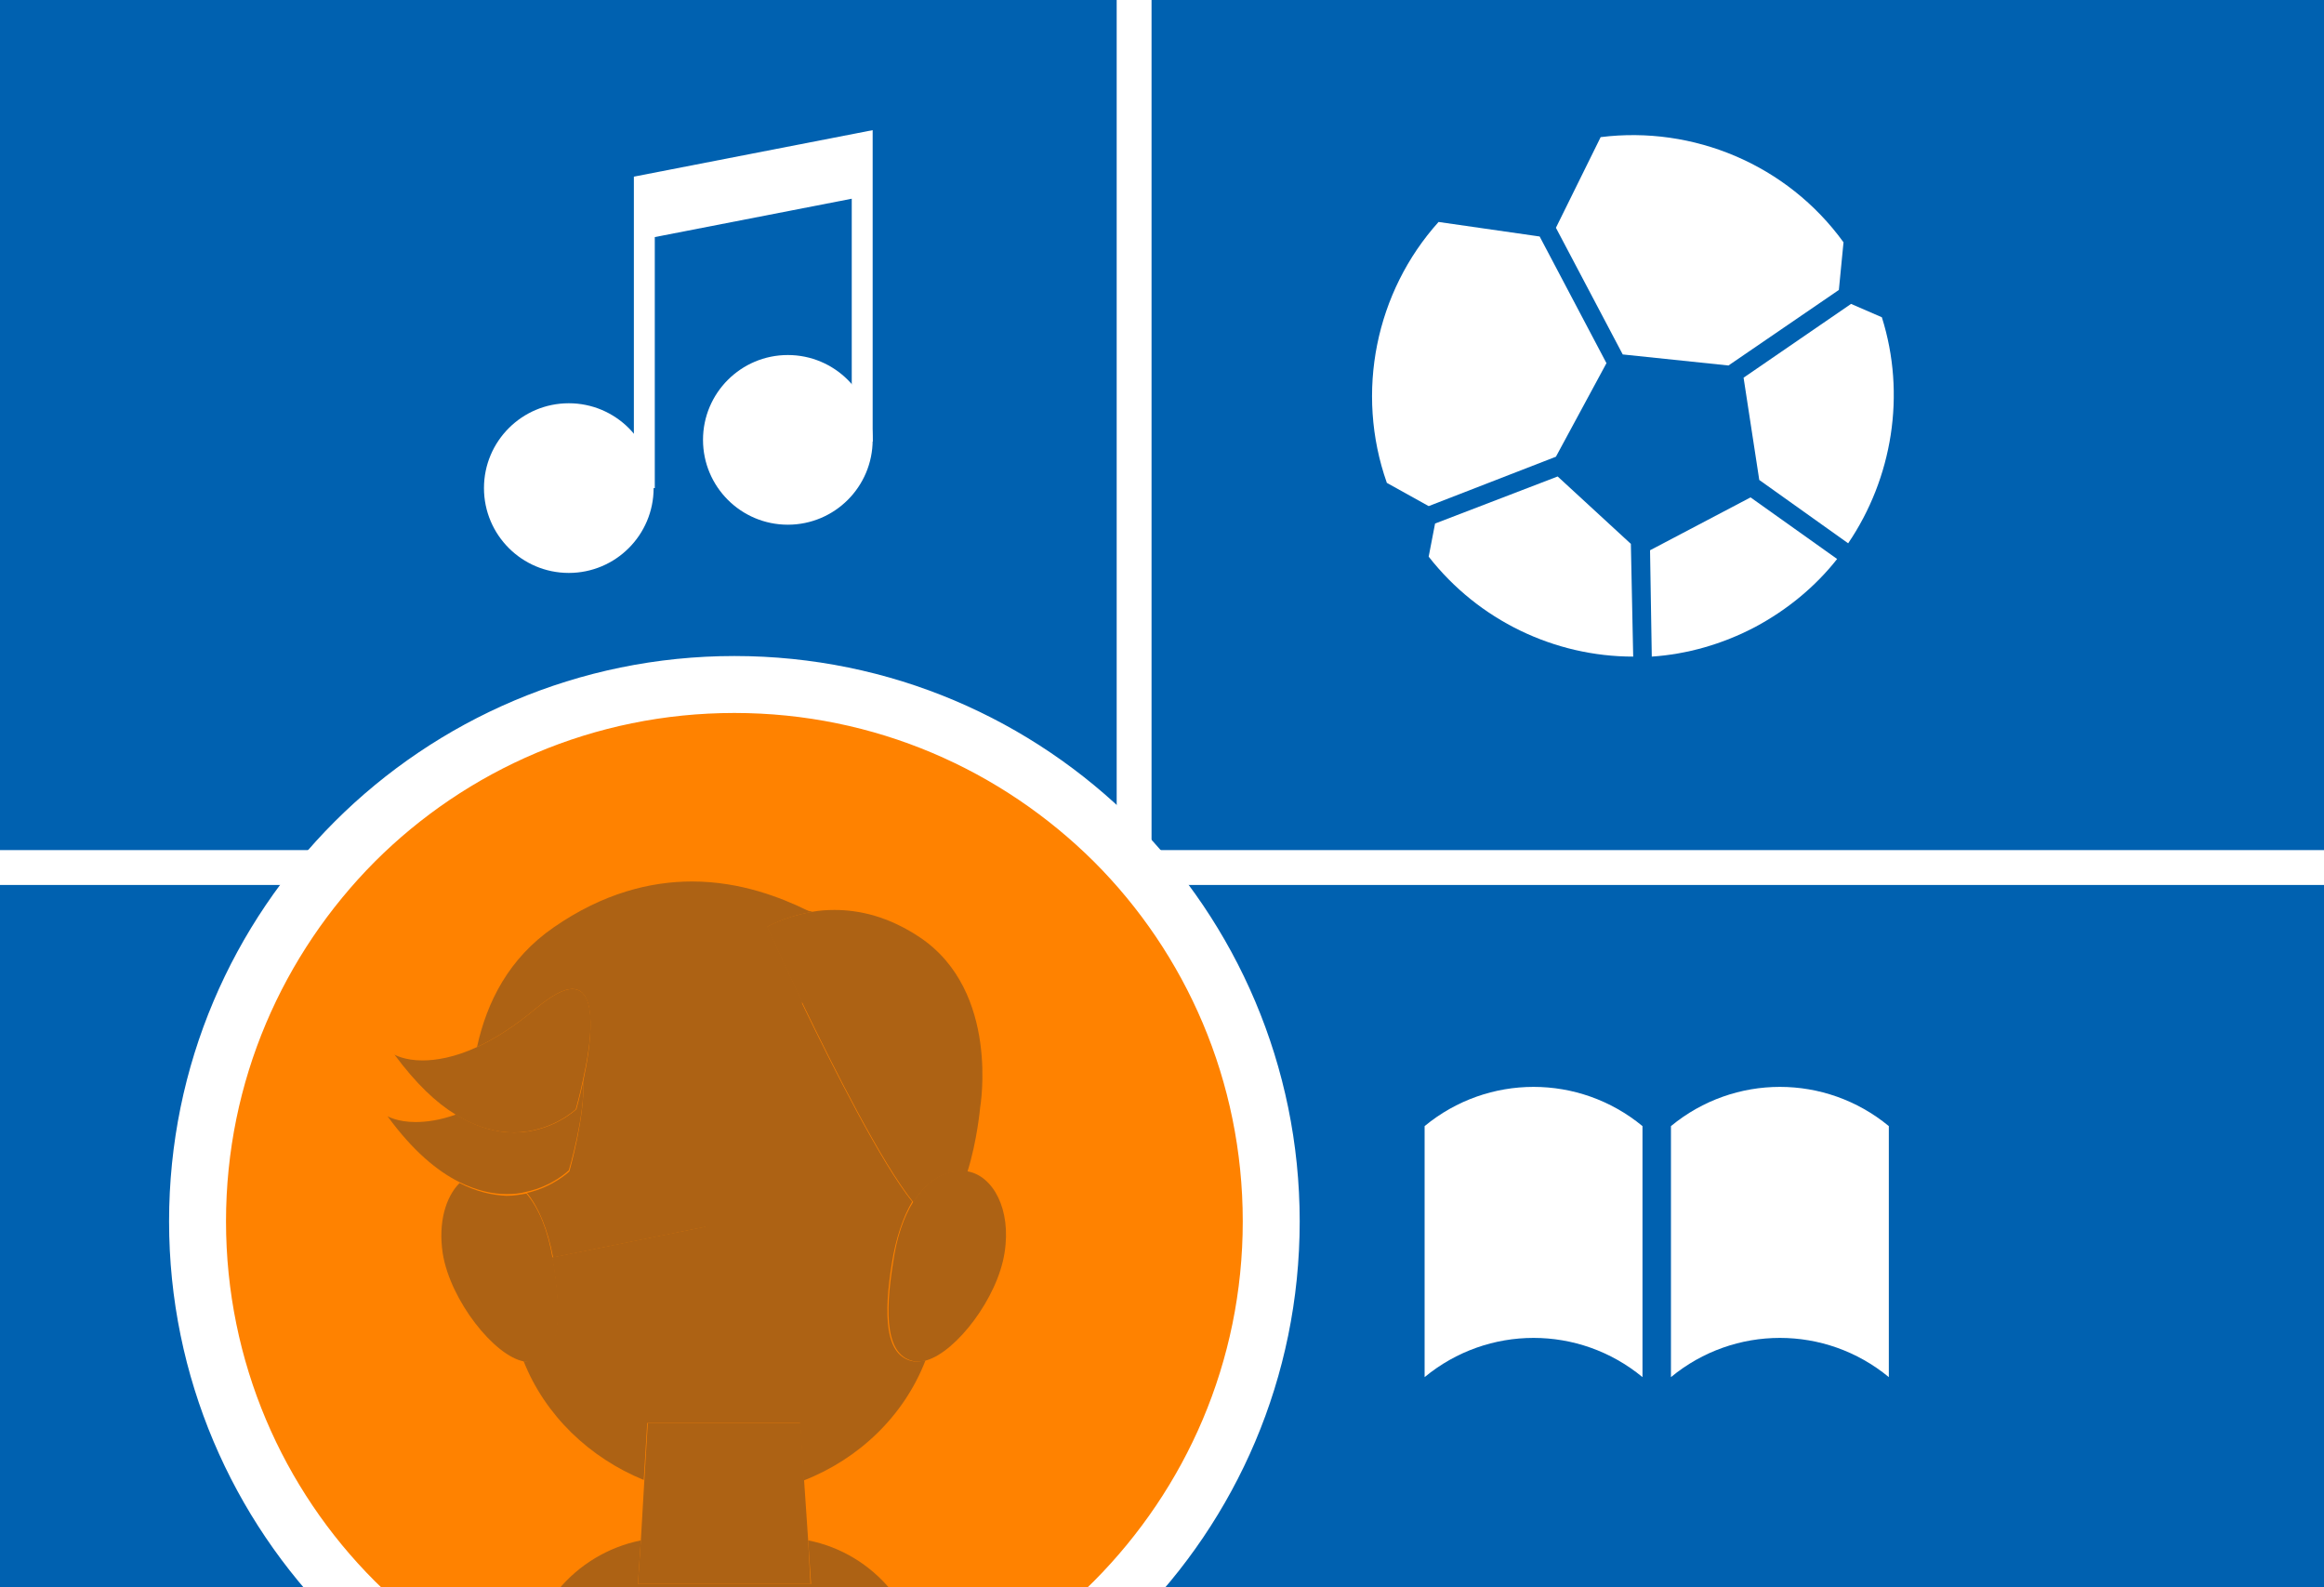
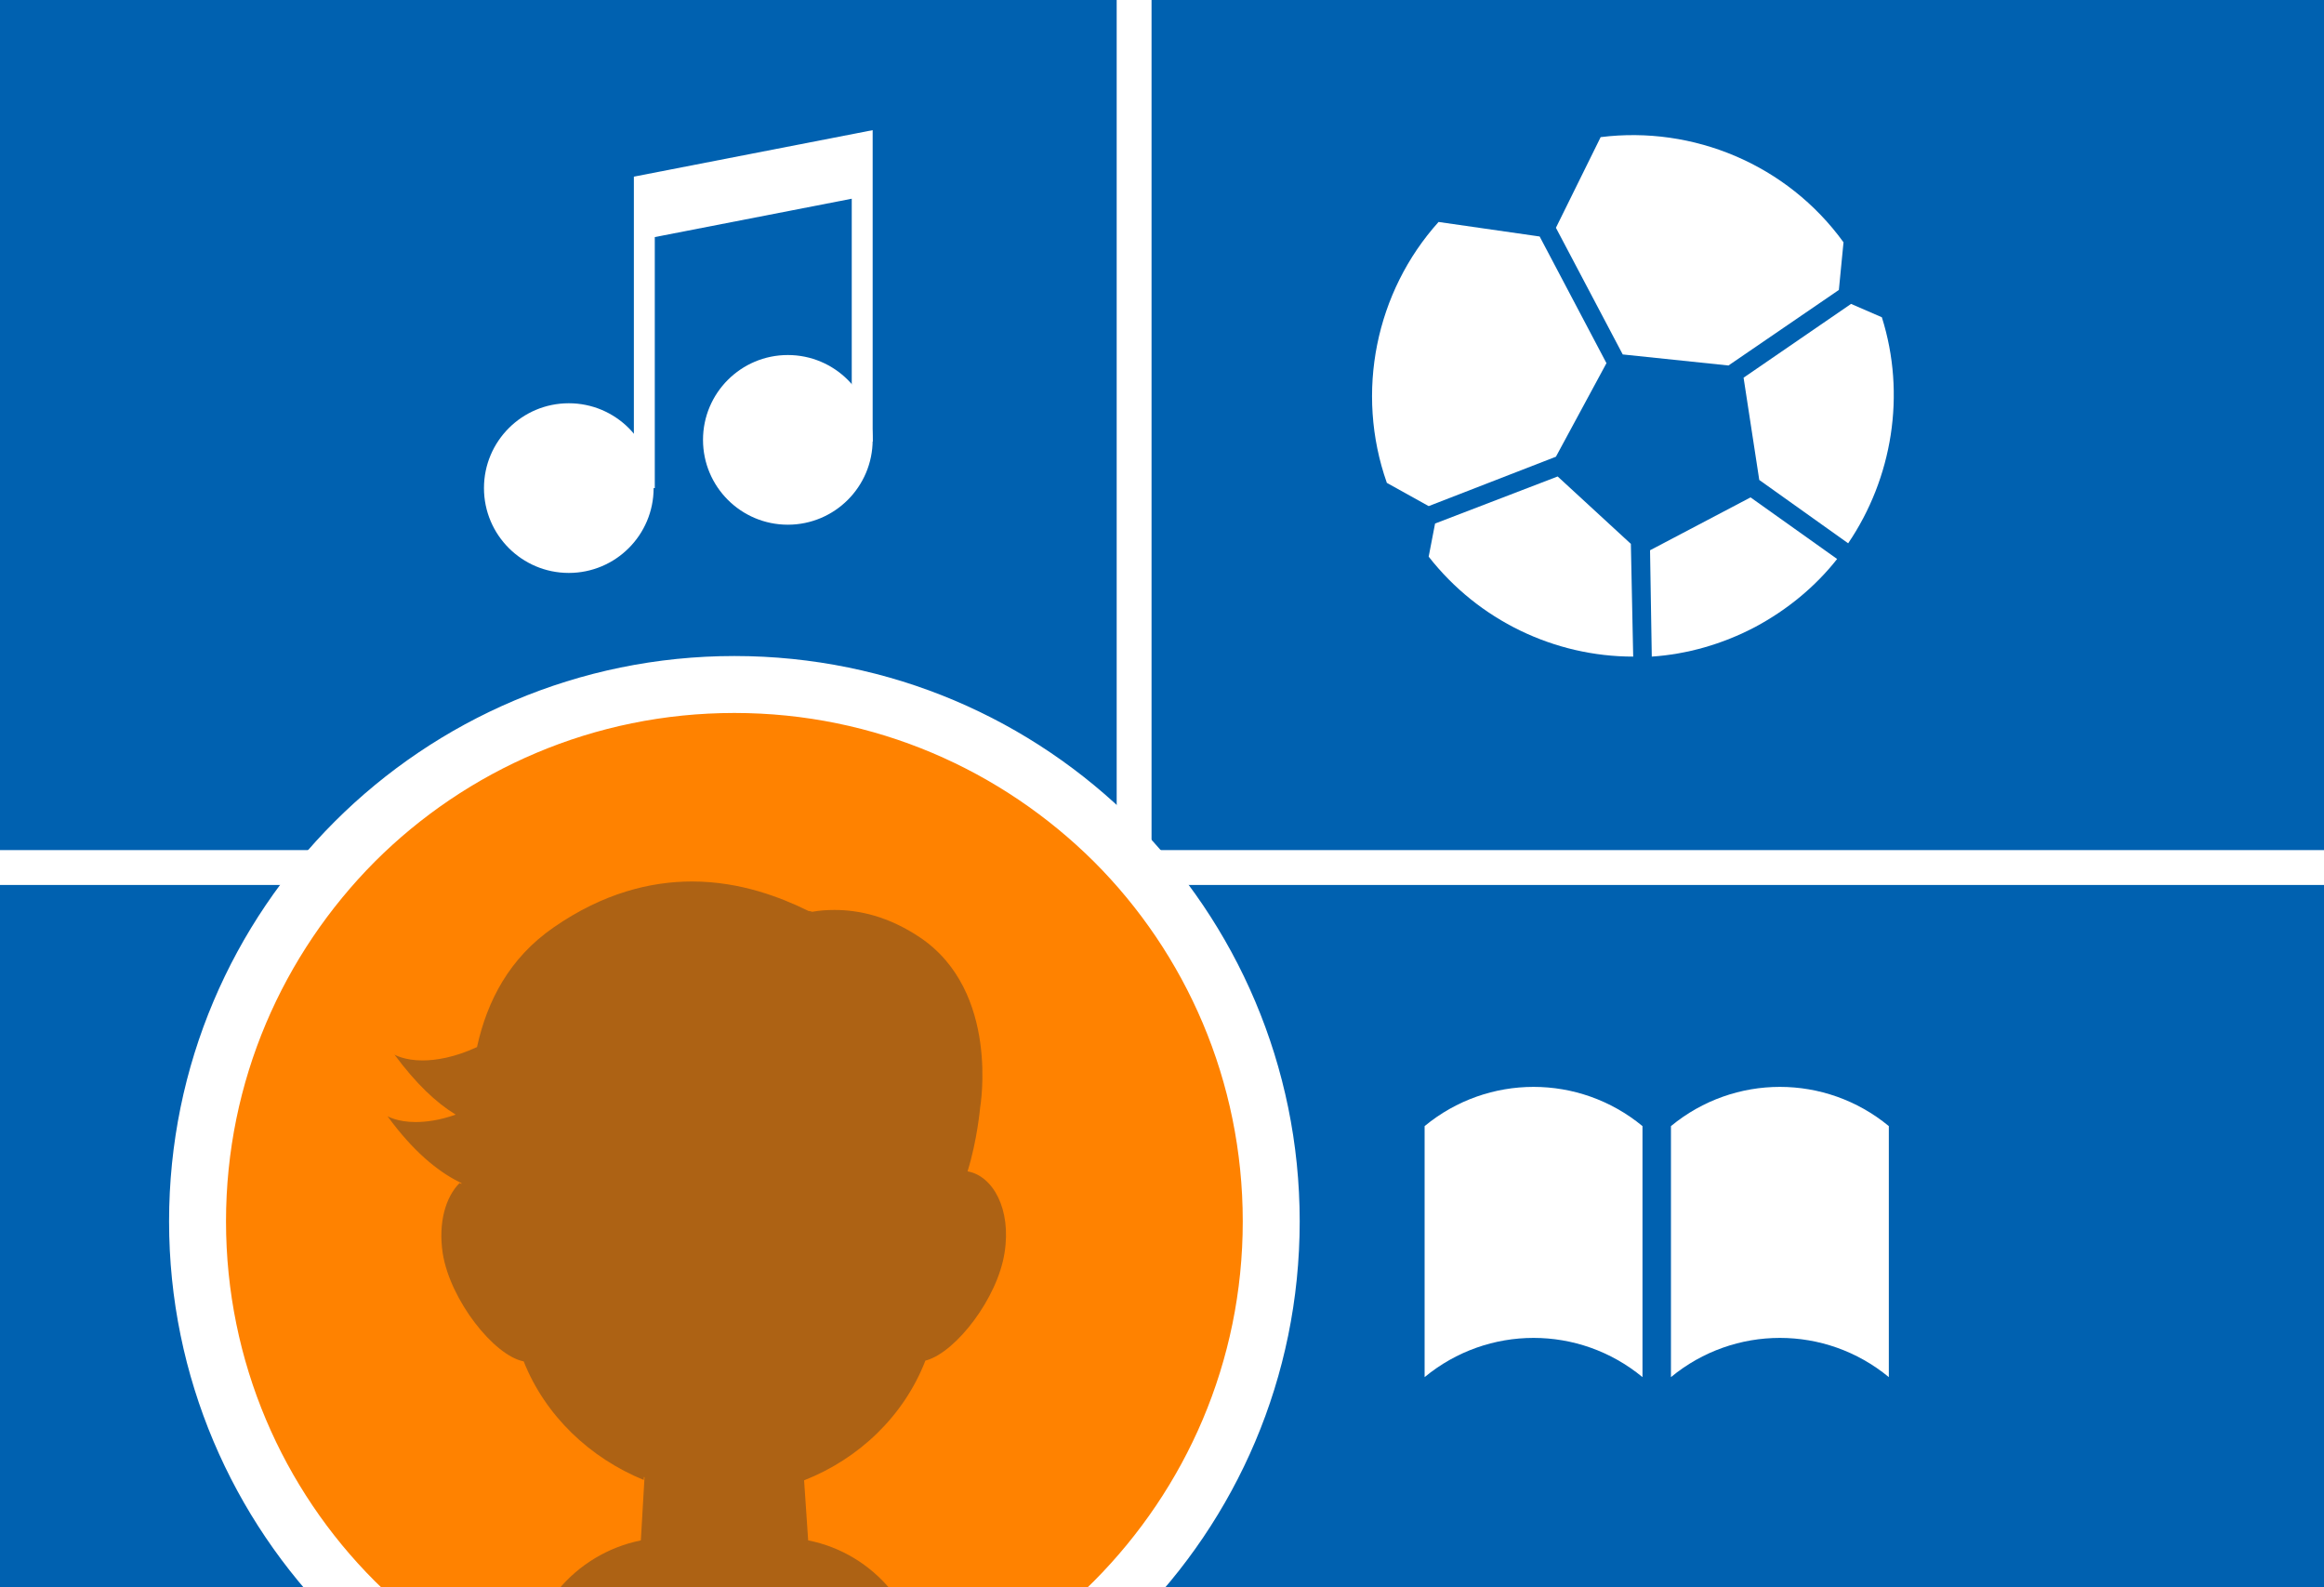
- <svg xmlns="http://www.w3.org/2000/svg" xmlns:xlink="http://www.w3.org/1999/xlink" version="1.1" id="Layer_1" x="0px" y="0px" viewBox="0 0 400 273" style="enable-background:new 0 0 400 273;" xml:space="preserve">
-   <style type="text/css">
- 	.st0{fill:#AEAE36;}
- 	.st1{fill:#231F20;}
- 	.st2{fill:none;stroke:#FFFFFF;stroke-width:3.626;stroke-linecap:round;stroke-linejoin:round;}
- 	.st3{fill:none;stroke:#231F20;stroke-width:5.437;stroke-linecap:round;stroke-linejoin:round;}
- 	.st4{fill:none;stroke:#231F20;stroke-width:1.405;stroke-linecap:round;stroke-linejoin:round;}
- 	.st5{fill:#0061B0;}
- 	.st6{fill:none;stroke:#FFFFFF;stroke-width:6;stroke-miterlimit:10;}
- 	.st7{clip-path:url(#XMLID_28_);fill:#FF8200;}
- 	.st8{clip-path:url(#XMLID_28_);fill:#AD6214;}
- 	.st9{fill:#FFFFFF;}
- 	.st10{fill:#0072CE;}
- 	.st11{clip-path:url(#XMLID_29_);fill:#FF8200;}
- 	.st12{clip-path:url(#XMLID_29_);fill:#AD6214;}
- </style>
-   <rect x="5.5" y="461" class="st0" width="400" height="273" />
-   <g>
-     <polygon class="st1" points="133.7,524.4 133.7,507 126.7,520.1 125.7,520.1 118.7,507 118.7,524.4 114.1,524.4 114.1,495.5    118.1,495.5 126.2,510.7 134.3,495.5 138.3,495.5 138.3,524.4  " />
-     <g>
-       <path class="st1" d="M152.7,495.5v18.3c0,4.2,2.2,6.2,4.8,6.2c2.6,0,4.8-2,4.8-6.2v-18.3h4.9v18.3c0,7.1-4.3,11.1-9.7,11.1    c-5.3,0-9.6-3.9-9.6-11.1v-18.3L152.7,495.5L152.7,495.5z" />
-       <path class="st1" d="M183.4,524.9c-3.1,0-5.5-1-8.2-3.1l0.6-4.3c2.9,1.6,5.3,2.6,7.8,2.6c2.2,0,4.9-1.2,4.9-3.5    c0-5.5-13.7-3.4-13.7-13.1c0-5,4.4-8.5,9.5-8.5c3.2,0,5.5,1.1,8.5,3.5l-1.5,3.8c-2-1.3-4.5-2.5-6.8-2.5c-2.9,0-4.7,1.6-4.7,3.3    c0,5.2,13.7,3.9,13.7,12.8C193.6,521.8,188.6,524.9,183.4,524.9" />
-     </g>
-     <polygon class="st1" points="200.9,495.5 215.3,495.5 215.3,500.3 205.7,500.3 205.7,506.1 215.3,506.1 215.3,510.9 205.7,510.9    205.7,519.6 215.3,519.6 215.3,524.4 200.9,524.4  " />
-     <polygon class="st1" points="220.1,495.5 225.7,495.5 232.2,507.4 238.7,495.5 244.2,495.5 234.6,512.8 234.6,524.4 229.8,524.4    229.8,512.8  " />
-     <g>
-       <path class="st1" d="M258.7,520.1c3.3,0,5-4.6,5-10.1c0-5.5-1.8-10.1-5-10.1c-3.2,0-5,4.6-5,10.1    C253.7,515.5,255.5,520.1,258.7,520.1 M258.7,495c6.5,0,10.1,6.8,10.1,15c0,8.2-3.6,14.9-10.1,14.9c-6.5,0-10.1-6.7-10.1-14.9    C248.6,501.8,252.2,495,258.7,495" />
-     </g>
-     <polygon class="st1" points="292.9,495.5 297.2,495.5 297.2,524.4 293.6,524.4 282.3,505.9 282.3,524.4 277.9,524.4 277.9,495.5    281.5,495.5 292.9,514  " />
-     <g>
-       <path class="st1" d="M129.1,554.5h-4.9v-4.8h9.7v14.4h-1.5l-1-1.8c-1.8,1.4-3.9,2.3-6.1,2.3c-7,0-11.7-6.7-11.7-14.9    s4.7-15,11.7-15c3.4,0,7,2.2,8.9,5.5l-2.9,2.7c-1.9-2.4-3.7-3.4-5.8-3.4c-3.6,0-6.7,3.9-6.7,10.1c0,6.2,3.1,10.1,6.7,10.1    c1.2,0,2.3-0.3,3.4-1.1L129.1,554.5L129.1,554.5z" />
-       <path class="st1" d="M147.9,535.2v18.3c0,4.2,2.2,6.2,4.8,6.2c2.6,0,4.8-2,4.8-6.2v-18.3h4.9v18.3c0,7.1-4.3,11.1-9.7,11.1    c-5.3,0-9.6-3.9-9.6-11.1v-18.3H147.9z" />
-     </g>
-     <polygon class="st1" points="176.8,540 172,540 172,535.2 186.4,535.2 186.4,540 181.6,540 181.6,559.3 186.4,559.3 186.4,564.1    172,564.1 172,559.3 176.8,559.3  " />
-     <g>
-       <path class="st1" d="M200.9,559.3h2c4.2,0,7.7-4.3,7.7-9.6c0-5.3-3.5-9.7-7.7-9.7h-2V559.3z M196,535.2h6.8c7.2,0,13,6.5,13,14.5    c0,8-5.9,14.4-13,14.4H196V535.2z" />
-     </g>
-     <polygon class="st1" points="225,535.2 239.4,535.2 239.4,540 229.8,540 229.8,545.8 239.4,545.8 239.4,550.7 229.8,550.7    229.8,559.3 239.4,559.3 239.4,564.1 225,564.1  " />
-     <g>
-       <path class="st1" d="M255.7,564.6c-3.1,0-5.5-1-8.1-3.1l0.6-4.3c2.9,1.6,5.3,2.6,7.8,2.6c2.2,0,4.9-1.2,4.9-3.5    c0-5.5-13.7-3.4-13.7-13.1c0-5,4.4-8.5,9.5-8.5c3.2,0,5.5,1.1,8.5,3.5l-1.5,3.8c-2-1.3-4.5-2.5-6.8-2.5c-2.9,0-4.7,1.6-4.7,3.3    c0,5.2,13.7,3.9,13.7,12.7C265.9,561.5,260.9,564.6,255.7,564.6" />
-     </g>
-     <polyline class="st2" points="273.9,607 295.6,607 295.6,703.5 114.5,703.5 114.5,607 234,607  " />
-     <polygon class="st3" points="254.7,601.2 228.7,625.9 281.2,625.9  " />
-     <polygon class="st1" points="272,691.7 272,657.9 255.9,683.2 253.7,683.2 237.7,657.9 237.7,691.7 227.1,691.7 227.1,635.6    236.2,635.6 254.8,665.1 273.5,635.6 282.6,635.6 282.6,691.7  " />
-     <polygon class="st4" points="272,691.7 272,657.9 255.9,683.2 253.7,683.2 237.7,657.9 237.7,691.7 227.1,691.7 227.1,635.6    236.2,635.6 254.8,665.1 273.5,635.6 282.6,635.6 282.6,691.7  " />
-   </g>
+ <svg xmlns="http://www.w3.org/2000/svg" width="100%" height="100%" viewBox="0 0 400 273" version="1.1" xml:space="preserve" style="fill-rule:evenodd;clip-rule:evenodd;stroke-linejoin:round;stroke-miterlimit:1.414;">
  <g id="XMLID_144_">
-     <rect x="-70.7" y="-45" class="st5" width="546.5" height="378.4" />
-     <line class="st6" x1="195.2" y1="404.8" x2="195.2" y2="-54.1" />
-     <line class="st6" x1="521" y1="149.3" x2="-119" y2="149.3" />
+     <rect x="-70.7" y="-45" width="546.5" height="378.4" style="fill:rgb(0,97,176);" />
+     <rect x="192.2" y="-54.1" width="6" height="458.9" style="fill:white;" />
+     <rect x="-119" y="146.3" width="640" height="6" style="fill:white;" />
    <g>
      <g id="XMLID_154_">
-         <defs>
-           <path id="XMLID_153_" d="M126.4,302.6c-51,0-92.4-41.4-92.4-92.4s41.4-92.4,92.4-92.4s92.4,41.4,92.4,92.4      S177.4,302.6,126.4,302.6" />
-         </defs>
-         <clipPath id="XMLID_28_">
-           <use xlink:href="#XMLID_153_" style="overflow:visible;" />
+         <clipPath id="_clip1">
+           <path id="XMLID_155_" d="M126.4,302.6C75.4,302.6 34,261.2 34,210.2C34,159.2 75.4,117.8 126.4,117.8C177.4,117.8 218.8,159.2 218.8,210.2C218.8,261.2 177.4,302.6 126.4,302.6" />
        </clipPath>
-         <polyline id="XMLID_155_" class="st7" points="218.8,302.6 34,302.6 34,117.9 218.8,117.9 218.8,302.6    " />
-         <path id="XMLID_156_" class="st8" d="M110.3,265.1c-11.4,2.3-19.9,12.3-19.9,24.3v5.9c11.1,4.7,23.3,7.3,36,7.3l0,0     c11.5,0,22.5-2.1,32.6-5.9v-7.3c0-12-8.6-22.1-19.9-24.3l0.5,7.5h-29.8L110.3,265.1" />
-         <path id="XMLID_159_" class="st8" d="M137.9,172.4l-16.5,38.7l-26.4,5.3c0.1,0.3,0.1,0.7,0.2,1c1.4,8.8,1.3,16.1-3.8,16.9     c-0.2,0-0.4,0-0.6,0c-0.2,0-0.5,0-0.7-0.1c3.7,9.4,11.4,16.7,20.7,20.5l0.6-9.8h26.3l0.6,9.9c9.5-3.7,17.3-11.1,21-20.7     c-0.5,0.1-0.9,0.2-1.4,0.2c-0.2,0-0.4,0-0.6,0c-5.1-0.8-5.2-8.1-3.8-16.9c0.7-4.3,1.9-7.9,3.5-10.6     C151.7,200.2,143.5,184,137.9,172.4 M138.8,156.7c0.2,0.1,0.3,0.2,0.5,0.3c0.2,0,0.4-0.1,0.5-0.1     C139.5,156.8,139.2,156.8,138.8,156.7" />
-         <polyline id="XMLID_160_" class="st8" points="137.8,244.9 111.5,244.9 110.9,254.8 110.3,265.1 109.8,272.6 139.5,272.6      139.1,265.1 138.4,254.8 137.8,244.9    " />
-         <path id="XMLID_161_" class="st8" d="M119.1,151.7c-7.1,0-15.3,2-23.8,7.9c-7.7,5.3-11.5,12.8-13.2,20.6c3-1.4,6.4-3.5,10.2-6.7     c2.8-2.3,4.8-3.3,6.2-3.3c4.5,0,3.2,9.7,1.9,15.8c0.3,6.1-2.4,15.6-2.4,15.6s-2.8,2.7-7.3,3.7c2.1,2.6,3.6,6.4,4.5,11.1l26.4-5.3     l16.5-38.7c-3.5-7.4-6-12.9-6-12.9s2.9-1.7,7.4-2.5c-0.2-0.1-0.3-0.2-0.5-0.3C134.5,154.5,127.5,151.7,119.1,151.7" />
-         <path id="XMLID_162_" class="st8" d="M143.6,156.6c-1.3,0-2.6,0.1-3.7,0.3c-0.2,0-0.4,0.1-0.5,0.1c-4.5,0.8-7.4,2.5-7.4,2.5     s2.5,5.5,6,12.9c5.6,11.6,13.8,27.8,19.2,34.5c1.8-2.8,4.1-4.7,6.9-5.2c0.4-0.1,0.8-0.1,1.2-0.1c0.4,0,0.8,0,1.2,0.1     c1.7-5.4,2.2-11.1,2.2-11.1s3.5-20-10.4-29.3C152.9,157.7,147.9,156.6,143.6,156.6" />
-         <path id="XMLID_163_" class="st8" d="M79.1,203.6c-2.4,2.4-3.7,6.8-2.9,12.1c1.3,8.1,8.9,17.7,14,18.6c0.3,0,0.5,0.1,0.7,0.1     c0.2,0,0.4,0,0.6,0c5.1-0.8,5.2-8.1,3.8-16.9c-0.1-0.4-0.1-0.7-0.2-1c-0.8-4.7-2.3-8.5-4.5-11.1c-1,0.2-2.2,0.4-3.4,0.4     C84.8,205.7,82,205.1,79.1,203.6" />
-         <path id="XMLID_164_" class="st8" d="M165.3,201.5c-0.4,0-0.8,0-1.2,0.1c-2.8,0.5-5.1,2.4-6.9,5.2c-1.7,2.7-2.9,6.3-3.5,10.6     c-1.4,8.8-1.3,16.1,3.8,16.9c0.2,0,0.4,0,0.6,0c0.4,0,0.9-0.1,1.4-0.2c5.1-1.5,12.2-10.7,13.4-18.5c1.2-7.5-2-13.2-6.3-14     C166.1,201.6,165.7,201.5,165.3,201.5" />
-         <path id="XMLID_165_" class="st8" d="M100.4,186c-0.6,2.8-1.2,4.9-1.2,4.9s-4.2,4-10.7,4c-2.9,0-6.3-0.8-10-3.1     c-2.8,1-5.1,1.3-7,1.3c-3.1,0-4.8-1-4.8-1c4.3,5.9,8.5,9.4,12.3,11.3c3,1.5,5.8,2.1,8.2,2.1c1.2,0,2.3-0.1,3.4-0.4     c4.6-1,7.3-3.7,7.3-3.7S100.7,192.1,100.4,186" />
-         <path id="XMLID_166_" class="st8" d="M98.5,170.2c-1.4,0-3.4,1-6.2,3.3c-3.8,3.2-7.2,5.3-10.2,6.7c-3.9,1.8-7.1,2.3-9.4,2.3     c-3.1,0-4.8-1-4.8-1c3.7,5,7.2,8.3,10.5,10.3c3.7,2.3,7.1,3.1,10,3.1c6.5,0,10.7-4,10.7-4s0.6-2.1,1.2-4.9     C101.7,179.9,103.1,170.2,98.5,170.2" />
+         <g clip-path="url(#_clip1)">
+           <path d="M218.8,302.6L34,302.6L34,117.9L218.8,117.9L218.8,302.6" style="fill:rgb(255,130,0);fill-rule:nonzero;" />
+         </g>
+         <clipPath id="_clip2">
+           <path d="M126.4,302.6C75.4,302.6 34,261.2 34,210.2C34,159.2 75.4,117.8 126.4,117.8C177.4,117.8 218.8,159.2 218.8,210.2C218.8,261.2 177.4,302.6 126.4,302.6" />
+         </clipPath>
+         <g clip-path="url(#_clip2)">
+           <path d="M139.138,265.667L139.1,265.1C150.4,267.3 159,277.4 159,289.4L159,296.7C148.9,300.5 137.9,302.6 126.4,302.6C113.7,302.6 101.5,300 90.4,295.3L90.4,289.4C90.4,277.4 98.9,267.4 110.3,265.1L110.9,254.8L110.934,254.246C110.9,254.222 110.866,254.197 110.832,254.172L110.8,254.7C101.529,250.912 93.848,243.646 90.135,234.288C85.036,233.318 77.494,223.766 76.2,215.7C75.4,210.4 76.7,206 79.1,203.6C79.204,203.654 79.309,203.707 79.413,203.758C79.41,203.705 79.408,203.652 79.406,203.598C79.271,203.534 79.136,203.468 79,203.4C75.2,201.5 71,198 66.7,192.1C66.7,192.1 68.4,193.1 71.5,193.1C73.386,193.1 75.665,192.805 78.436,191.823L78.4,191.8C75.1,189.8 71.6,186.5 67.9,181.5C67.9,181.5 69.6,182.5 72.7,182.5C75,182.5 78.2,182 82.1,180.2L82.14,180.017C83.86,172.283 87.66,164.859 95.3,159.6C103.8,153.7 112,151.7 119.1,151.7C127.5,151.7 134.5,154.5 139,156.7C139.044,156.722 139.082,156.744 139.118,156.765C139.37,156.808 139.585,156.828 139.8,156.9C139.728,156.9 139.603,156.952 139.464,156.981L139.477,156.988C139.586,156.962 139.743,156.9 139.9,156.9C141,156.7 142.3,156.6 143.6,156.6C147.9,156.6 152.9,157.7 158.3,161.3C172.2,170.6 168.7,190.6 168.7,190.6C168.7,190.6 168.206,196.229 166.532,201.599C166.554,201.6 166.577,201.6 166.6,201.6C170.9,202.4 174.1,208.1 172.9,215.6C171.7,223.4 164.6,232.6 159.5,234.1C159.428,234.114 159.355,234.129 159.283,234.143C155.589,243.689 147.839,251.055 138.398,254.762L138.4,254.8L139.1,265.1L139.13,265.665L139.138,265.667ZM82.261,180.124L82.276,180.117L82.312,180.1L82.382,180.067L82.425,180.046L82.453,180.033L82.482,180.019L82.525,179.998L82.596,179.964L82.631,179.947L82.647,179.939L82.667,179.929L82.81,179.859L82.647,179.939L82.596,179.964L82.482,180.019L82.425,180.046L82.312,180.1L82.261,180.124Z" style="fill:rgb(173,98,20);" />
+         </g>
      </g>
-       <path id="XMLID_152_" class="st9" d="M126.4,302.6v-4.9h0c-24.2,0-46-9.8-61.9-25.6c-15.8-15.8-25.6-37.7-25.6-61.9    c0-24.2,9.8-46,25.6-61.9c15.8-15.8,37.7-25.6,61.9-25.6h0c24.2,0,46,9.8,61.9,25.6c15.8,15.8,25.6,37.7,25.6,61.9    c0,24.2-9.8,46-25.6,61.9c-15.8,15.8-37.7,25.6-61.9,25.6V302.6v4.9c26.8,0,51.2-10.9,68.8-28.5c17.6-17.6,28.5-41.9,28.5-68.8    c0-26.8-10.9-51.2-28.5-68.8c-17.6-17.6-41.9-28.5-68.8-28.5h0c-26.8,0-51.2,10.9-68.8,28.5c-17.6,17.6-28.5,41.9-28.5,68.8    c0,26.8,10.9,51.2,28.5,68.8c17.6,17.6,41.9,28.5,68.8,28.5h0V302.6z" />
+       <path id="XMLID_152_" d="M126.4,302.6L126.4,297.7C102.2,297.7 80.4,287.9 64.5,272.1C48.7,256.3 38.9,234.4 38.9,210.2C38.9,186 48.7,164.2 64.5,148.3C80.3,132.5 102.2,122.7 126.4,122.7C150.6,122.7 172.4,132.5 188.3,148.3C204.1,164.1 213.9,186 213.9,210.2C213.9,234.4 204.1,256.2 188.3,272.1C172.5,287.9 150.6,297.7 126.4,297.7L126.4,307.5C153.2,307.5 177.6,296.6 195.2,279C212.8,261.4 223.7,237.1 223.7,210.2C223.7,183.4 212.8,159 195.2,141.4C177.6,123.8 153.3,112.9 126.4,112.9C99.6,112.9 75.2,123.8 57.6,141.4C40,159 29.1,183.3 29.1,210.2C29.1,237 40,261.4 57.6,279C75.2,296.6 99.5,307.5 126.4,307.5L126.4,302.6L126.4,302.6Z" style="fill:white;fill-rule:nonzero;" />
    </g>
-     <circle id="XMLID_167_" class="st9" cx="97.9" cy="84" r="14.6" />
-     <circle id="XMLID_168_" class="st9" cx="135.6" cy="75.7" r="14.6" />
-     <polygon id="XMLID_169_" class="st9" points="112.7,84 109.1,84 109.1,30.4 150.2,22.4 150.2,76 146.6,76 146.6,34.2 112.7,40.8     " />
-     <path id="XMLID_170_" class="st9" d="M325.1,237c-10.9-9-26.6-9-37.5,0c0-14.4,0-28.8,0-43.2c10.9-9,26.6-9,37.5,0   C325.1,208.2,325.1,222.6,325.1,237z" />
-     <path id="XMLID_171_" class="st9" d="M282.7,237c-10.9-9-26.6-9-37.5,0c0-14.4,0-28.8,0-43.2c10.9-9,26.6-9,37.5,0   C282.7,208.2,282.7,222.6,282.7,237z" />
+     <circle id="XMLID_167_" cx="97.9" cy="84" r="14.6" style="fill:white;" />
+     <circle id="XMLID_168_" cx="135.6" cy="75.7" r="14.6" style="fill:white;" />
+     <path id="XMLID_169_" d="M112.7,84L109.1,84L109.1,30.4L150.2,22.4L150.2,76L146.6,76L146.6,34.2L112.7,40.8L112.7,84Z" style="fill:white;fill-rule:nonzero;" />
+     <path id="XMLID_170_" d="M325.1,237C314.2,228 298.5,228 287.6,237C287.6,222.6 287.6,208.2 287.6,193.8C298.5,184.8 314.2,184.8 325.1,193.8C325.1,208.2 325.1,222.6 325.1,237Z" style="fill:white;fill-rule:nonzero;" />
+     <path id="XMLID_171_" d="M282.7,237C271.8,228 256.1,228 245.2,237C245.2,222.6 245.2,208.2 245.2,193.8C256.1,184.8 271.8,184.8 282.7,193.8C282.7,208.2 282.7,222.6 282.7,237Z" style="fill:white;fill-rule:nonzero;" />
    <g>
-       <path id="XMLID_172_" class="st9" d="M297.5,62.9L279.3,61l-11.5-21.8l7.7-15.6c15.9-2,32.1,4.7,41.8,18.1l-0.8,8.2L297.5,62.9z" />
-       <path id="XMLID_173_" class="st9" d="M247.6,38.2l17.4,2.5l11.5,21.8l-8.7,16.1l-21.9,8.5l-7.2-4    C233.2,67.5,236.8,50.2,247.6,38.2z" />
-       <path id="XMLID_174_" class="st9" d="M300.1,65l18.5-12.7l5.3,2.3c4.2,13.3,1.8,27.7-5.8,38.9l-15.3-10.9L300.1,65z" />
-       <path id="XMLID_175_" class="st9" d="M268.1,82l12.6,11.6l0.4,19.4c-13.5,0-26.6-6.2-35.2-17.2l1.1-5.7L268.1,82z" />
-       <path id="XMLID_176_" class="st9" d="M316.2,96.2c-3.7,4.7-8.5,8.7-14.1,11.7c-5.7,3-11.8,4.7-17.8,5.1l-0.3-18.3l17.3-9.1    L316.2,96.2z" />
+       <path id="XMLID_172_" d="M297.5,62.9L279.3,61L267.8,39.2L275.5,23.6C291.4,21.6 307.6,28.3 317.3,41.7L316.5,49.9L297.5,62.9Z" style="fill:white;fill-rule:nonzero;" />
+       <path id="XMLID_173_" d="M247.6,38.2L265,40.7L276.5,62.5L267.8,78.6L245.9,87.1L238.7,83.1C233.2,67.5 236.8,50.2 247.6,38.2Z" style="fill:white;fill-rule:nonzero;" />
+       <path id="XMLID_174_" d="M300.1,65L318.6,52.3L323.9,54.6C328.1,67.9 325.7,82.3 318.1,93.5L302.8,82.6L300.1,65Z" style="fill:white;fill-rule:nonzero;" />
+       <path id="XMLID_175_" d="M268.1,82L280.7,93.6L281.1,113C267.6,113 254.5,106.8 245.9,95.8L247,90.1L268.1,82Z" style="fill:white;fill-rule:nonzero;" />
+       <path id="XMLID_176_" d="M316.2,96.2C312.5,100.9 307.7,104.9 302.1,107.9C296.4,110.9 290.3,112.6 284.3,113L284,94.7L301.3,85.6L316.2,96.2Z" style="fill:white;fill-rule:nonzero;" />
    </g>
  </g>
-   <g id="XMLID_1_">
-     <path id="XMLID_146_" class="st10" d="M557.4-191c9.9,6.2,16.5,17.2,16.5,29.7c0,12.9-7,24.2-17.4,30.3h61.3   c5.9,0,10.6-4.8,10.6-10.6V-191H557.4z" />
-     <path id="XMLID_147_" class="st9" d="M557.4-191l-1,1.7c4.7,2.9,8.5,7,11.3,11.8c2.7,4.8,4.3,10.3,4.3,16.2   c0,6.1-1.7,11.8-4.5,16.7c-2.9,4.9-7,9-11.9,11.9l-6.3,3.7h68.5c3.5,0,6.6-1.4,8.9-3.7c2.3-2.3,3.7-5.4,3.7-8.9V-193h-79.7l5.8,3.6   L557.4-191v2h69v47.3c0,2.4-1,4.6-2.5,6.1c-1.6,1.6-3.7,2.5-6.1,2.5h-61.3v2l1,1.7c5.5-3.2,10.1-7.8,13.3-13.3   c3.2-5.5,5.1-11.9,5.1-18.7c0-6.6-1.7-12.8-4.8-18.2c-3-5.4-7.4-9.9-12.6-13.2L557.4-191v2V-191" />
-     <path id="XMLID_148_" class="st10" d="M538.8-196.3L538.8-196.3c12.5,0,23.5,6.6,29.7,16.5v-71h-49.3c-5.9,0-10.6,4.8-10.6,10.6   v61.3C514.6-189.3,525.9-196.3,538.8-196.3z" />
-     <path id="XMLID_149_" class="st9" d="M538.8-196.3v2c5.9,0,11.4,1.6,16.2,4.3c4.8,2.7,8.8,6.6,11.8,11.3l3.6,5.8v-79.8h-51.3   c-3.5,0-6.6,1.4-8.9,3.7c-2.3,2.3-3.7,5.4-3.7,8.9v68.6l3.7-6.3c2.9-4.9,7-9,11.9-11.9c4.9-2.9,10.6-4.5,16.7-4.5V-196.3v-2   c-6.8,0-13.2,1.9-18.7,5.1c-5.5,3.2-10.1,7.8-13.3,13.3l1.7,1h2v-61.3c0-2.4,1-4.6,2.5-6.1c1.6-1.6,3.7-2.5,6.1-2.5h47.3v69h2   l1.7-1c-3.3-5.2-7.8-9.6-13.2-12.6c-5.4-3-11.6-4.8-18.2-4.8V-196.3" />
-     <path id="XMLID_150_" class="st10" d="M628.3-190.9h-59.9v-59.9h49.3c5.9,0,10.6,4.8,10.6,10.6V-190.9z" />
-     <path id="XMLID_151_" class="st9" d="M628.3-190.9v-2h-58l0-56l47.3,0c2.4,0,4.6,1,6.1,2.5c1.6,1.6,2.5,3.7,2.5,6.1v49.3H628.3v-2   V-190.9h2v-49.3c0-3.5-1.4-6.6-3.7-8.9c-2.3-2.3-5.4-3.7-8.9-3.7h-51.3v63.9h63.9v-2H628.3z" />
-     <g id="XMLID_13_">
-       <defs>
-         <path id="XMLID_14_" d="M541-126.3c-20.5,0-37.1-16.6-37.1-37.1s16.6-37.1,37.1-37.1s37.1,16.6,37.1,37.1S561.5-126.3,541-126.3" />
-       </defs>
-       <clipPath id="XMLID_29_">
-         <use xlink:href="#XMLID_14_" style="overflow:visible;" />
-       </clipPath>
-       <polyline id="XMLID_26_" class="st11" points="578.1,-126.3 503.8,-126.3 503.8,-200.6 578.1,-200.6 578.1,-126.3   " />
-       <path id="XMLID_25_" class="st12" d="M534.5-141.4c-4.6,0.9-8,4.9-8,9.8v2.4c4.5,1.9,9.3,2.9,14.5,2.9l0,0c4.6,0,9-0.8,13.1-2.4    v-2.9c0-4.8-3.4-8.9-8-9.8l0.2,3h-12L534.5-141.4" />
-       <path id="XMLID_22_" class="st12" d="M545.6-178.7l-6.6,15.6l-10.6,2.1c0,0.1,0,0.3,0.1,0.4c0.5,3.5,0.5,6.5-1.5,6.8    c-0.1,0-0.1,0-0.2,0c-0.1,0-0.2,0-0.3,0c1.5,3.8,4.6,6.7,8.3,8.2l0.2-4h10.6l0.3,4c3.8-1.5,6.9-4.5,8.4-8.3    c-0.2,0.1-0.4,0.1-0.6,0.1c-0.1,0-0.1,0-0.2,0c-2-0.3-2.1-3.3-1.5-6.8c0.3-1.7,0.7-3.2,1.4-4.3C551.1-167.5,547.8-174,545.6-178.7     M546-185c0.1,0,0.1,0.1,0.2,0.1c0.1,0,0.1,0,0.2,0C546.2-185,546.1-185,546-185" />
-       <polyline id="XMLID_21_" class="st12" points="545.5,-149.5 535,-149.5 534.7,-145.6 534.5,-141.4 534.3,-138.4 546.2,-138.4     546.1,-141.4 545.8,-145.6 545.5,-149.5   " />
-       <path id="XMLID_20_" class="st12" d="M538-187c-2.9,0-6.2,0.8-9.6,3.2c-3.1,2.1-4.6,5.1-5.3,8.3c1.2-0.6,2.6-1.4,4.1-2.7    c1.1-0.9,1.9-1.3,2.5-1.3c1.8,0,1.3,3.9,0.8,6.4c0.1,2.5-1,6.3-1,6.3s-1.1,1.1-2.9,1.5c0.8,1,1.5,2.6,1.8,4.5l10.6-2.1l6.6-15.6    c-1.4-3-2.4-5.2-2.4-5.2s1.1-0.7,3-1c-0.1,0-0.1-0.1-0.2-0.1C544.2-185.9,541.4-187,538-187" />
-       <path id="XMLID_19_" class="st12" d="M547.9-185c-0.5,0-1,0-1.5,0.1c-0.1,0-0.1,0-0.2,0c-1.8,0.3-3,1-3,1s1,2.2,2.4,5.2    c2.2,4.7,5.5,11.2,7.7,13.9c0.7-1.1,1.6-1.9,2.8-2.1c0.2,0,0.3,0,0.5,0c0.2,0,0.3,0,0.5,0c0.7-2.2,0.9-4.5,0.9-4.5s1.4-8-4.2-11.8    C551.6-184.6,549.6-185,547.9-185" />
-       <path id="XMLID_18_" class="st12" d="M521.9-166.2c-1,1-1.5,2.7-1.2,4.9c0.5,3.2,3.6,7.1,5.6,7.5c0.1,0,0.2,0,0.3,0    c0.1,0,0.1,0,0.2,0c2-0.3,2.1-3.3,1.5-6.8c0-0.1,0-0.3-0.1-0.4c-0.3-1.9-0.9-3.4-1.8-4.5c-0.4,0.1-0.9,0.1-1.4,0.1    C524.2-165.3,523.1-165.6,521.9-166.2" />
-       <path id="XMLID_17_" class="st12" d="M556.6-167c-0.2,0-0.3,0-0.5,0c-1.1,0.2-2.1,1-2.8,2.1c-0.7,1.1-1.2,2.5-1.4,4.3    c-0.5,3.5-0.5,6.5,1.5,6.8c0.1,0,0.1,0,0.2,0c0.2,0,0.4,0,0.6-0.1c2.1-0.6,4.9-4.3,5.4-7.4c0.5-3-0.8-5.3-2.5-5.6    C556.9-167,556.7-167,556.6-167" />
-       <path id="XMLID_16_" class="st12" d="M530.5-173.2c-0.2,1.1-0.5,2-0.5,2s-1.7,1.6-4.3,1.6c-1.2,0-2.5-0.3-4-1.3    c-1.1,0.4-2.1,0.5-2.8,0.5c-1.3,0-1.9-0.4-1.9-0.4c1.7,2.4,3.4,3.8,4.9,4.6c1.2,0.6,2.3,0.8,3.3,0.8c0.5,0,0.9-0.1,1.4-0.1    c1.8-0.4,2.9-1.5,2.9-1.5S530.6-170.8,530.5-173.2" />
-       <path id="XMLID_15_" class="st12" d="M529.7-179.6c-0.6,0-1.4,0.4-2.5,1.3c-1.5,1.3-2.9,2.1-4.1,2.7c-1.6,0.7-2.8,0.9-3.8,0.9    c-1.3,0-1.9-0.4-1.9-0.4c1.5,2,2.9,3.3,4.2,4.1c1.5,0.9,2.8,1.3,4,1.3c2.6,0,4.3-1.6,4.3-1.6s0.2-0.8,0.5-2    C531-175.7,531.6-179.6,529.7-179.6" />
-     </g>
-     <path id="XMLID_12_" class="st9" d="M541-126.3v-2h0c-9.7,0-18.5-3.9-24.9-10.3c-6.4-6.4-10.3-15.2-10.3-24.9   c0-9.7,3.9-18.5,10.3-24.9c6.4-6.4,15.2-10.3,24.9-10.3h0c9.7,0,18.5,3.9,24.9,10.3c6.4,6.4,10.3,15.2,10.3,24.9   c0,9.7-3.9,18.5-10.3,24.9c-6.4,6.4-15.2,10.3-24.9,10.3V-126.3v2c10.8,0,20.6-4.4,27.6-11.5c7.1-7.1,11.5-16.9,11.5-27.6   c0-10.8-4.4-20.6-11.5-27.6c-7.1-7.1-16.9-11.5-27.6-11.5h0c-10.8,0-20.6,4.4-27.6,11.5c-7.1,7.1-11.5,16.9-11.5,27.6   c0,10.8,4.4,20.6,11.5,27.6c7.1,7.1,16.9,11.5,27.6,11.5h0V-126.3z" />
-     <circle id="XMLID_11_" class="st9" cx="527.9" cy="-214.2" r="5.9" />
-     <circle id="XMLID_10_" class="st9" cx="543.1" cy="-217.6" r="5.9" />
-     <polygon id="XMLID_9_" class="st9" points="533.9,-214.2 532.4,-214.2 532.4,-235.8 549,-239 549,-217.4 547.5,-217.4    547.5,-234.3 533.9,-231.6  " />
-     <path id="XMLID_8_" class="st9" d="M619.3-152.7c-4.4-3.6-10.7-3.6-15.1,0c0-5.8,0-11.6,0-17.4c4.4-3.6,10.7-3.6,15.1,0   C619.3-164.3,619.3-158.5,619.3-152.7z" />
-     <path id="XMLID_7_" class="st9" d="M602.3-152.7c-4.4-3.6-10.7-3.6-15.1,0c0-5.8,0-11.6,0-17.4c4.4-3.6,10.7-3.6,15.1,0   C602.3-164.3,602.3-158.5,602.3-152.7z" />
-     <path id="XMLID_6_" class="st9" d="M604.6-222.7l-7.3-0.8l-4.6-8.8l3.1-6.3c6.4-0.8,12.9,1.9,16.8,7.3l-0.3,3.3L604.6-222.7z" />
-     <path id="XMLID_5_" class="st9" d="M584.5-232.7l7,1l4.6,8.8l-3.5,6.5l-8.8,3.4l-2.9-1.6C578.7-220.9,580.2-227.8,584.5-232.7z" />
-     <path id="XMLID_4_" class="st9" d="M605.6-221.9l7.4-5.1l2.1,0.9c1.7,5.4,0.7,11.1-2.3,15.6l-6.2-4.4L605.6-221.9z" />
-     <path id="XMLID_3_" class="st9" d="M592.7-215l5,4.7l0.1,7.8c-5.4,0-10.7-2.5-14.2-6.9l0.4-2.3L592.7-215z" />
-     <path id="XMLID_2_" class="st9" d="M612-209.4c-1.5,1.9-3.4,3.5-5.7,4.7c-2.3,1.2-4.7,1.9-7.2,2l-0.1-7.4l7-3.7L612-209.4z" />
-   </g>
</svg>
